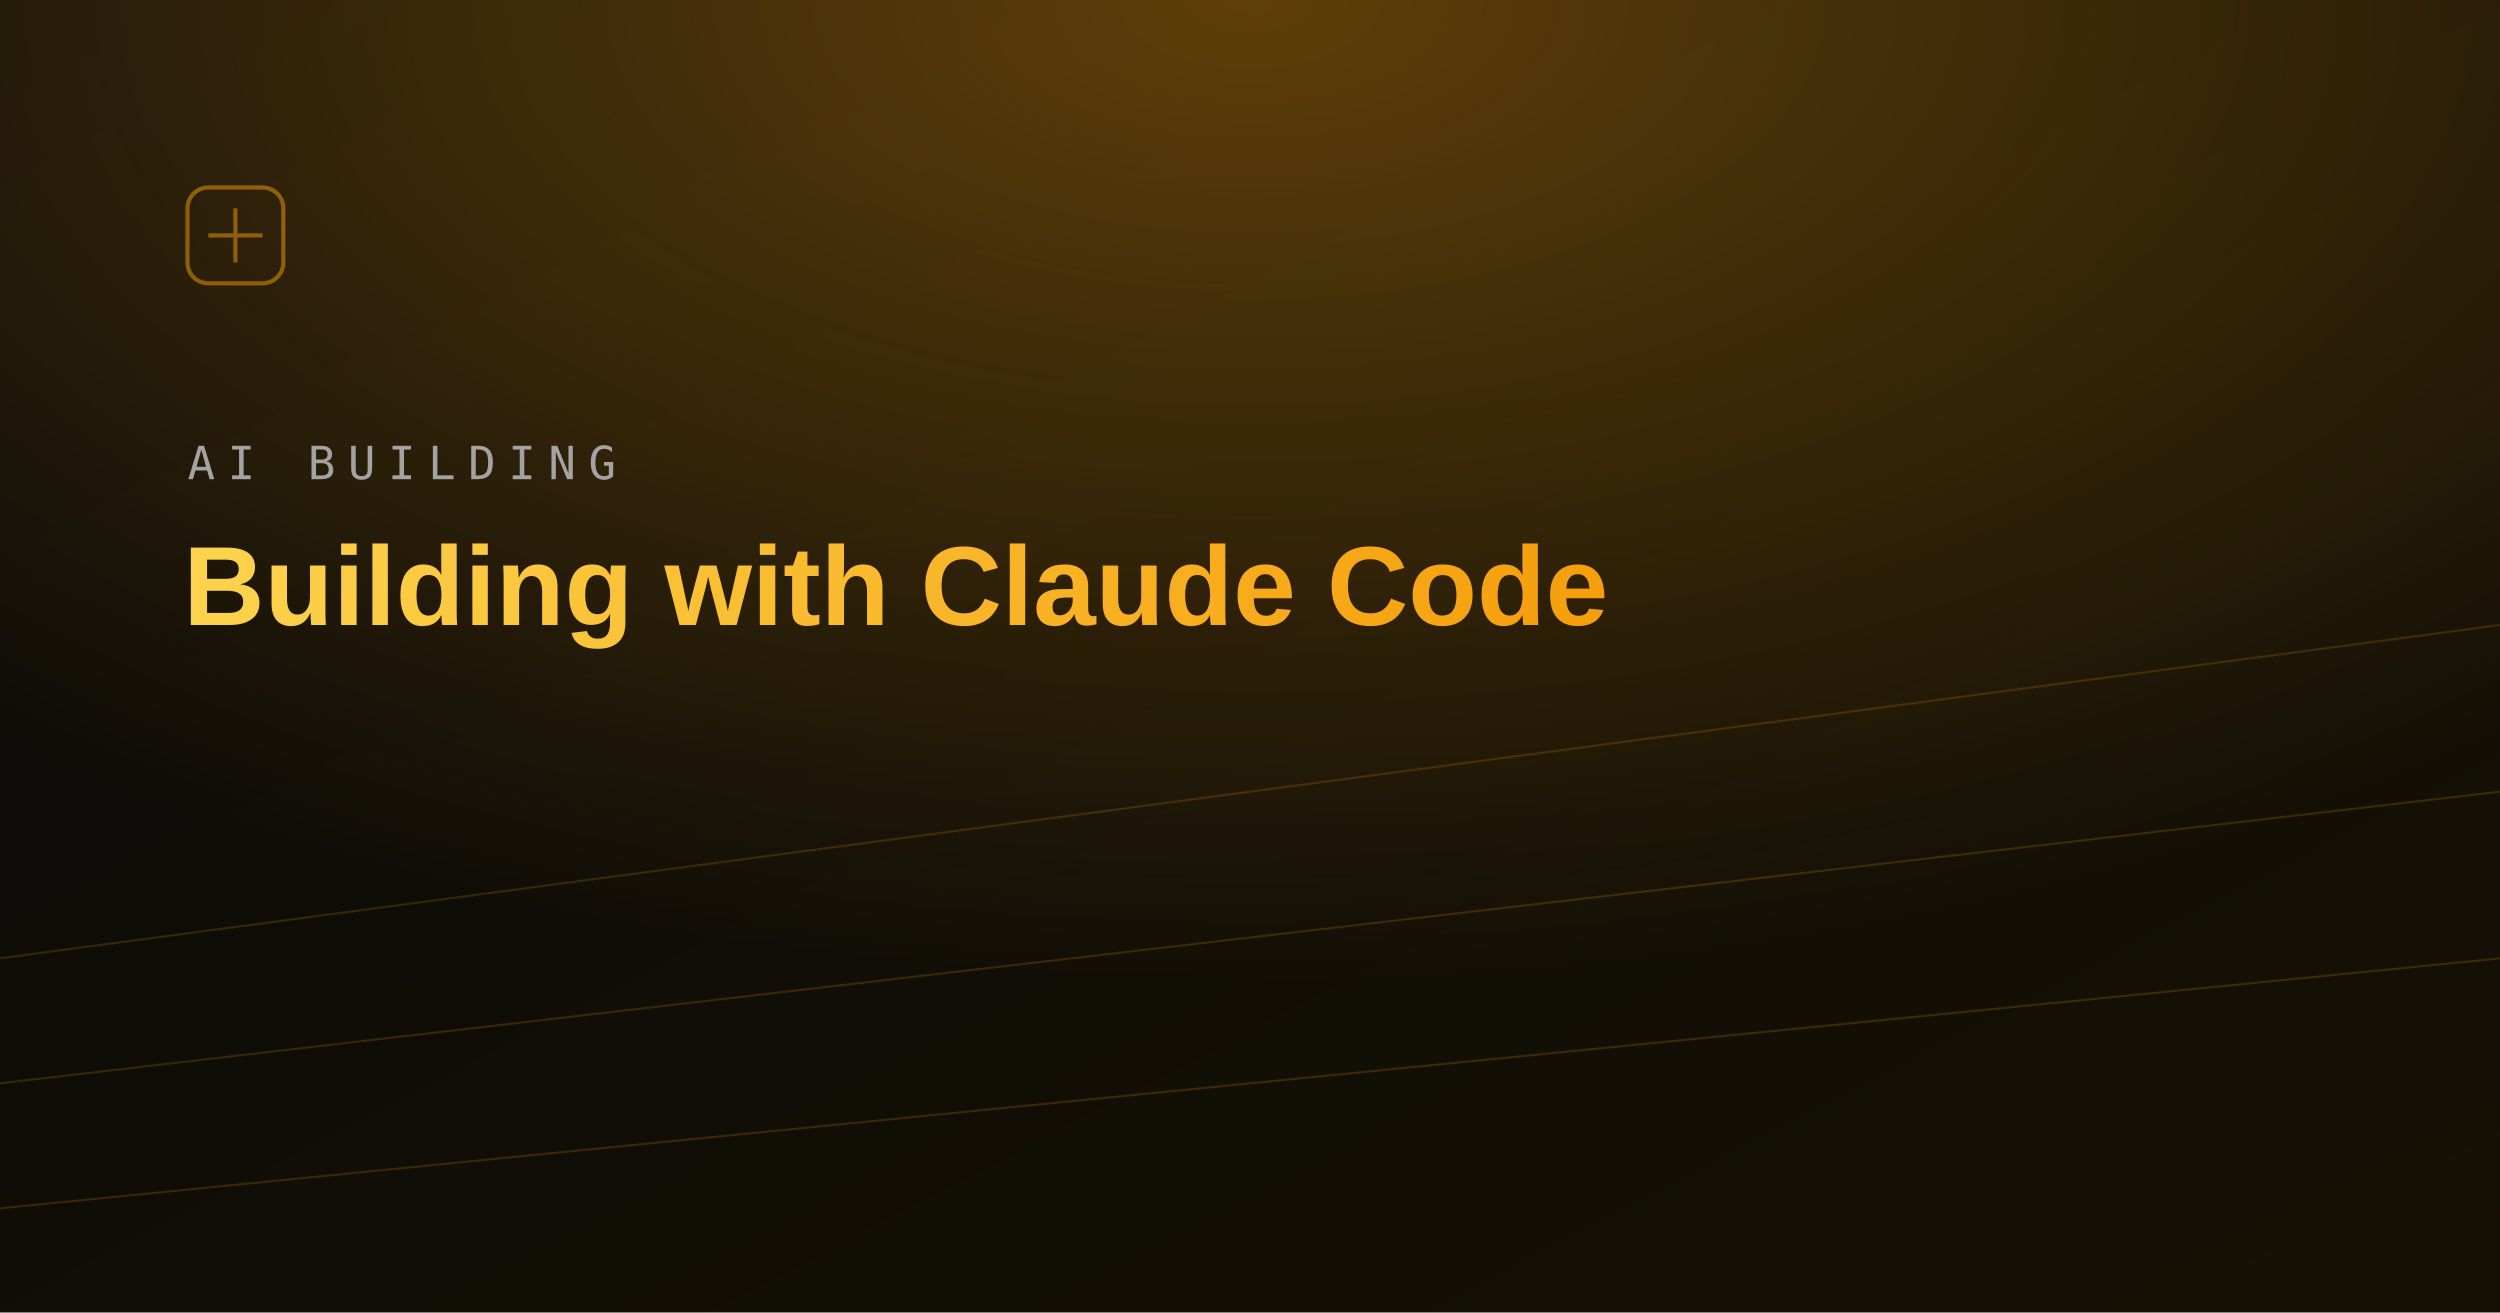
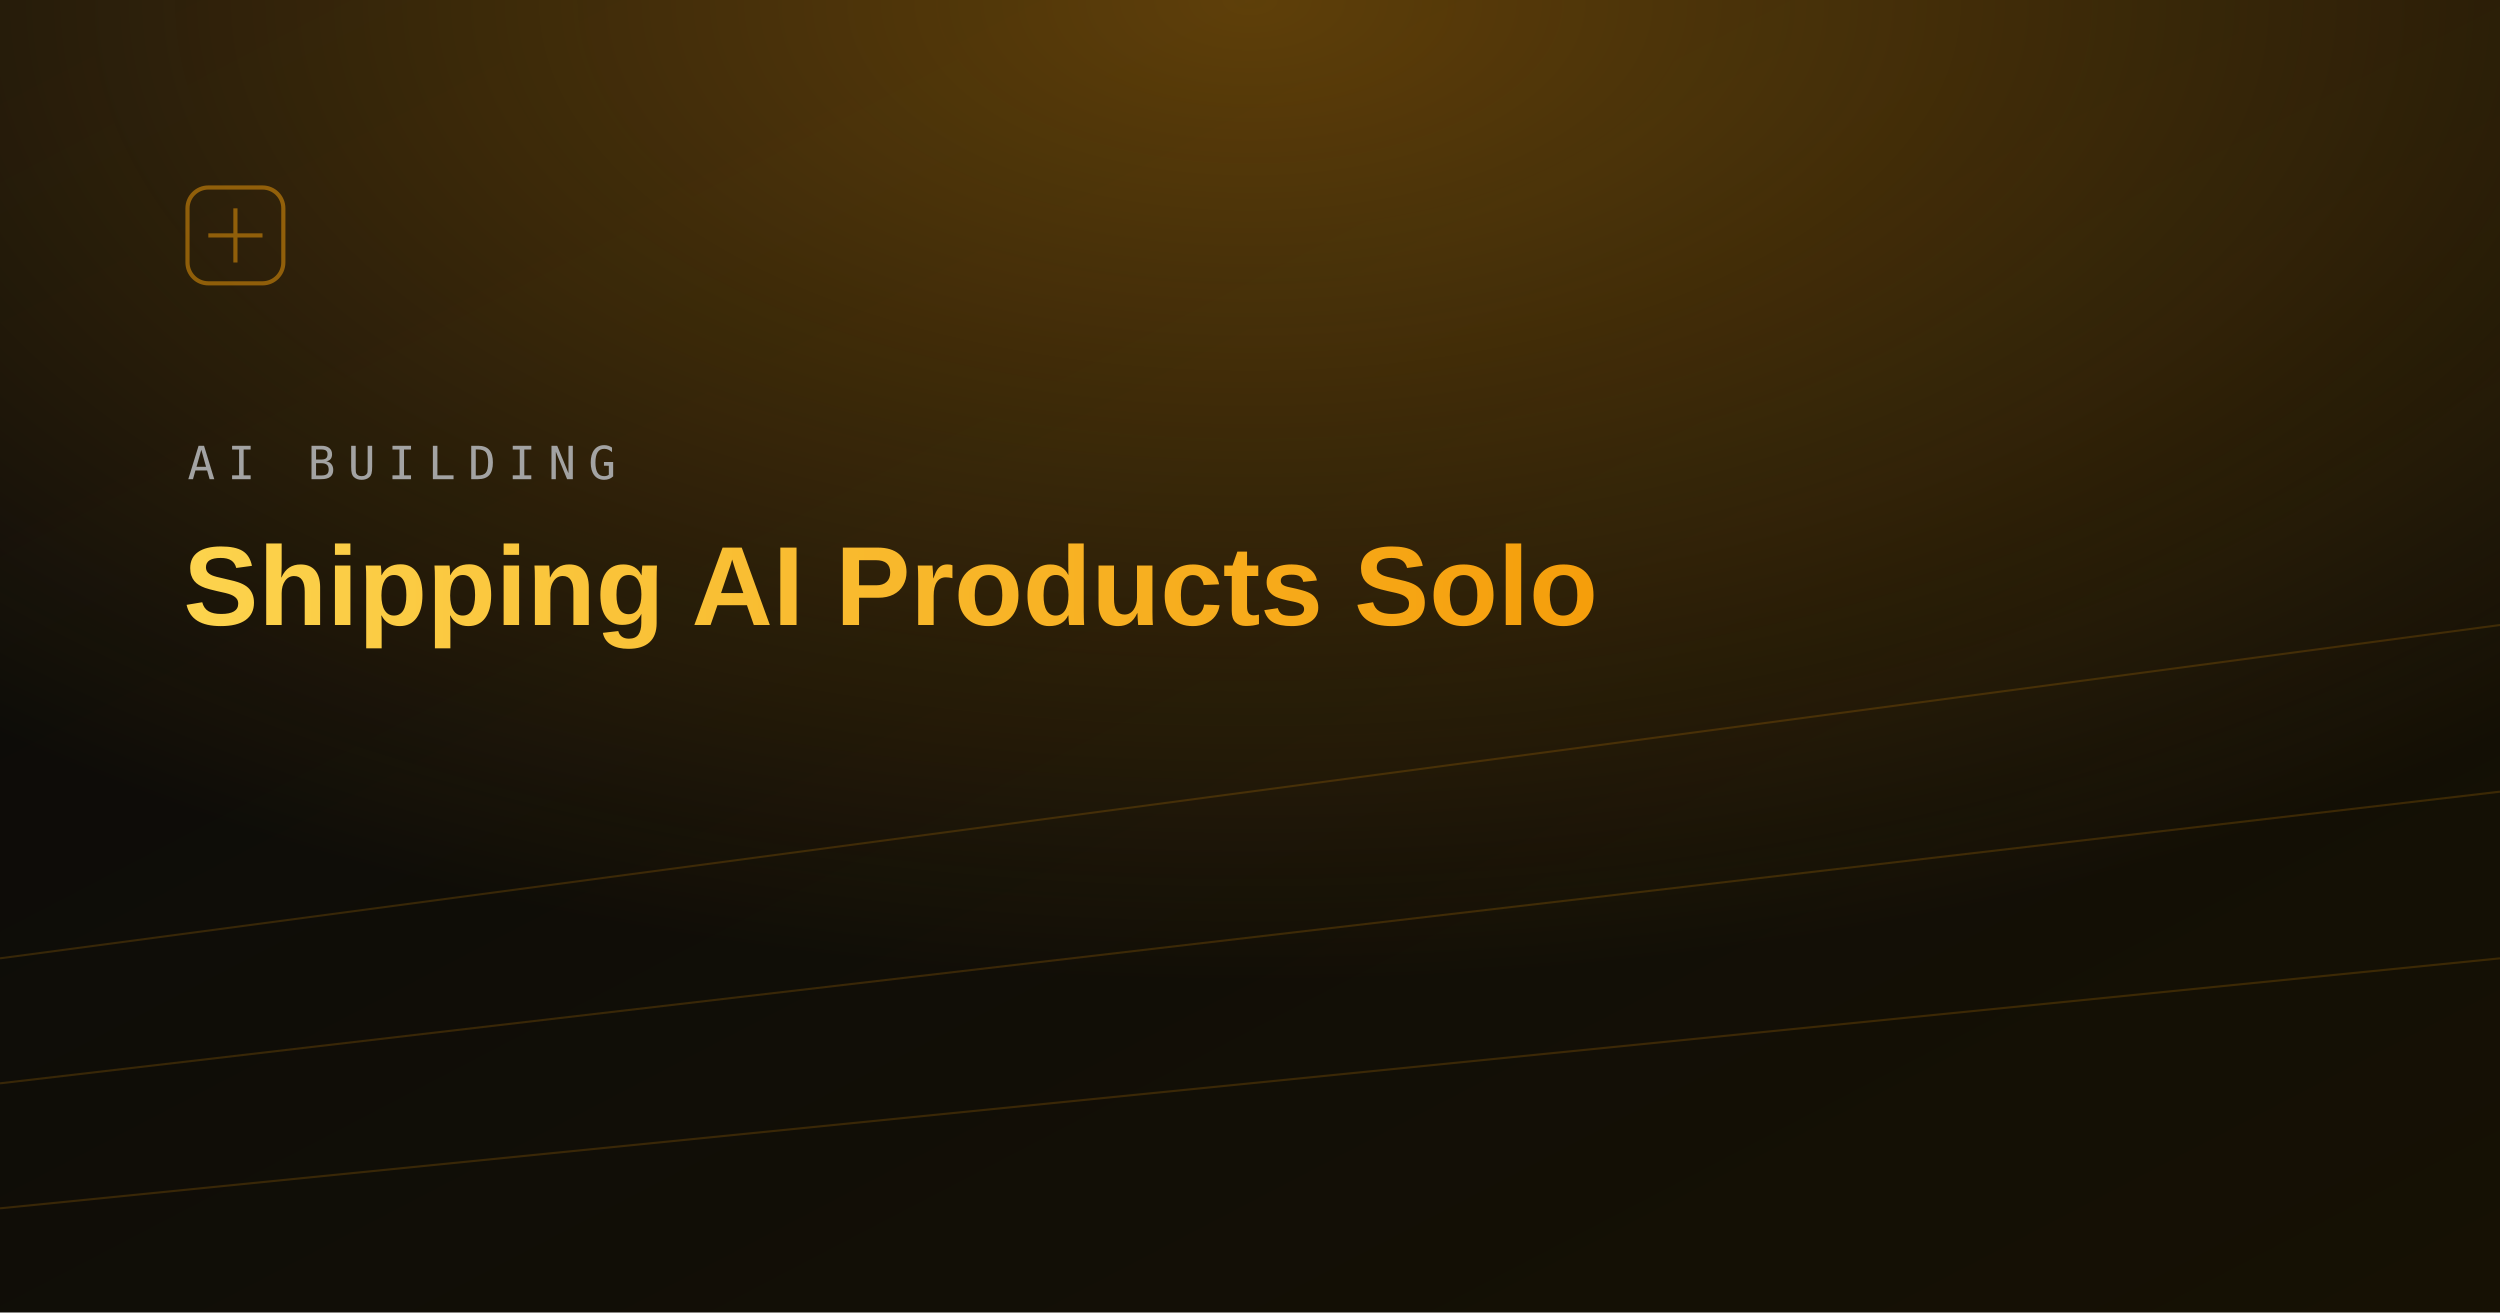
<svg xmlns="http://www.w3.org/2000/svg" width="1200" height="630" viewBox="0 0 1200 630">
  <defs>
    <linearGradient id="bg" x1="0" y1="0" x2="1" y2="1">
      <stop offset="0%" stop-color="#0a0a0a" />
      <stop offset="100%" stop-color="#161104" />
    </linearGradient>
    <radialGradient id="glow" cx="50%" cy="0%" r="75%">
      <stop offset="0%" stop-color="#f59e0b" stop-opacity="0.35" />
      <stop offset="100%" stop-color="#f59e0b" stop-opacity="0" />
    </radialGradient>
    <linearGradient id="text" x1="0" y1="0" x2="1" y2="0">
      <stop offset="0%" stop-color="#fcd34d" />
      <stop offset="100%" stop-color="#f59e0b" />
    </linearGradient>
  </defs>
  <rect width="1200" height="630" fill="url(#bg)" />
  <rect width="1200" height="630" fill="url(#glow)" />
  <g stroke="#f59e0b" stroke-opacity="0.18" stroke-width="1">
    <path d="M0 520 L1200 380" />
    <path d="M0 580 L1200 460" />
    <path d="M0 460 L1200 300" />
  </g>
  <g fill="none" stroke="#f59e0b" stroke-opacity="0.5" stroke-width="2">
    <rect x="90" y="90" width="46" height="46" rx="10" />
    <path d="M113 100 v26 M100 113 h26" />
  </g>
  <text x="90" y="230" font-family="monospace" font-size="22" letter-spacing="6" fill="#a3a3a3">AI BUILDING</text>
-   <text x="88" y="300" font-family="Arial, sans-serif" font-size="54" font-weight="700" fill="url(#text)">Building with Claude Code</text>
+   <text x="88" y="300" font-family="Arial, sans-serif" font-size="54" font-weight="700" fill="url(#text)">Shipping AI Products Solo</text>
</svg>
